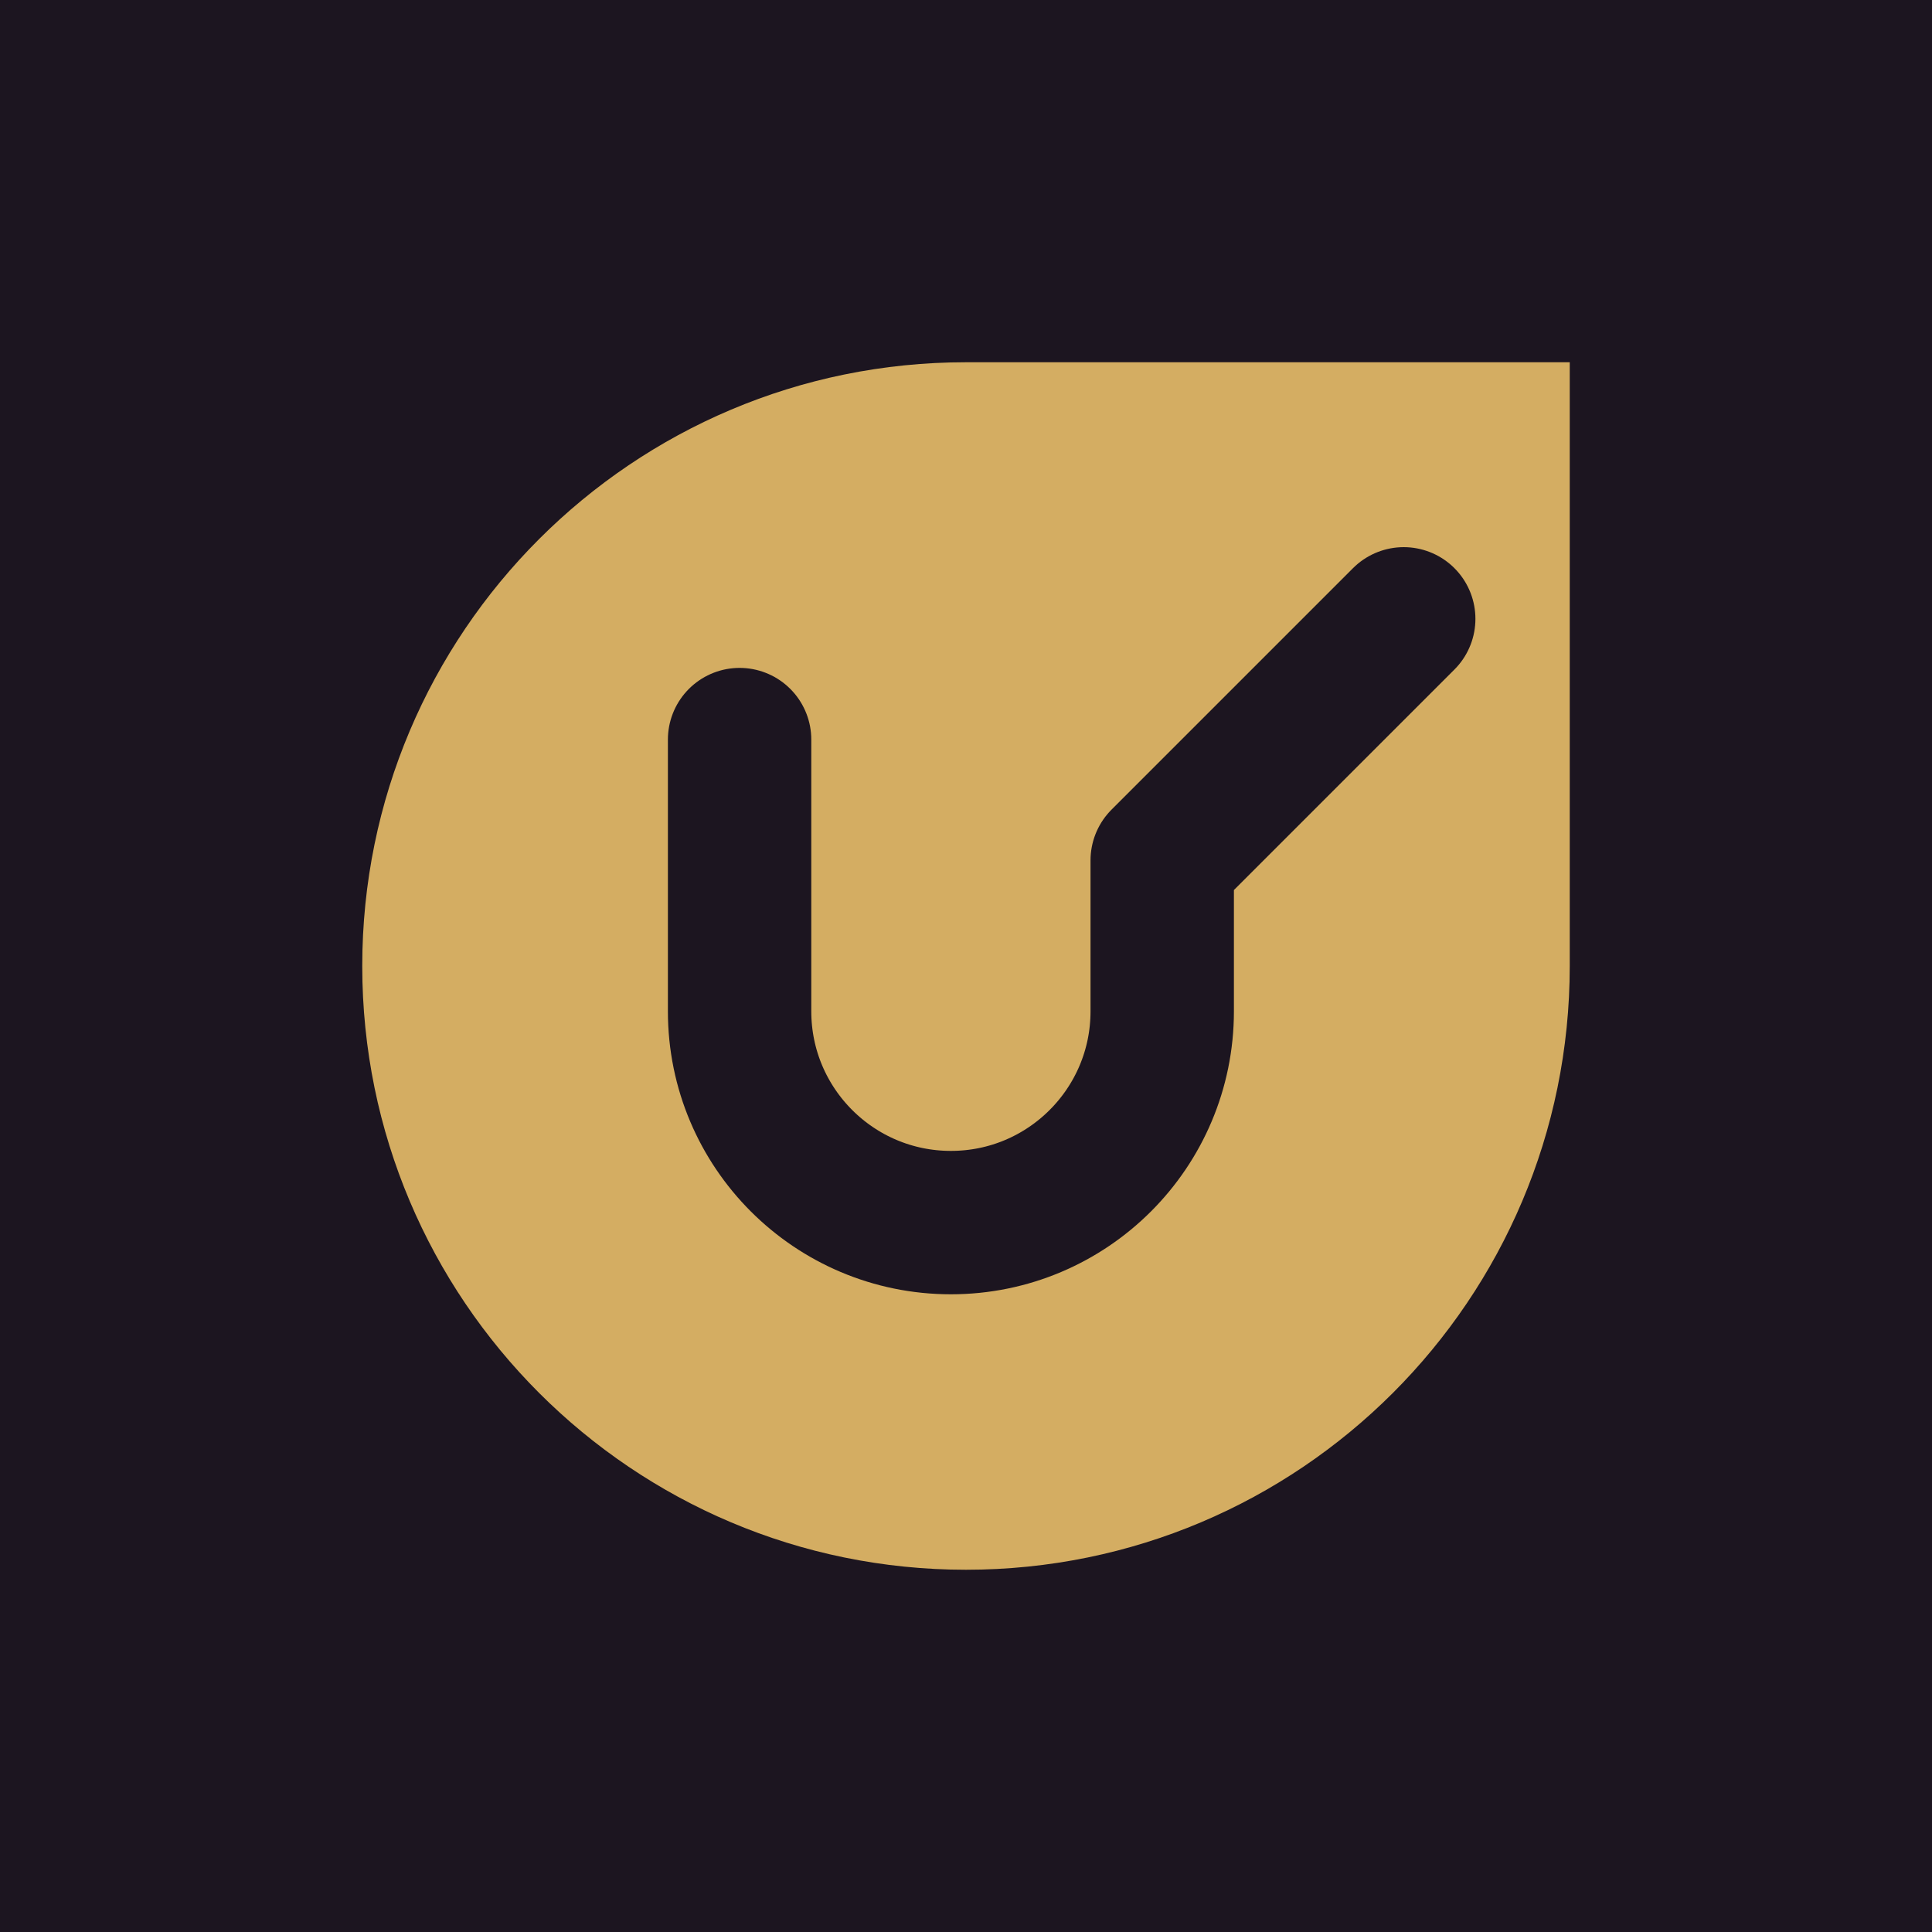
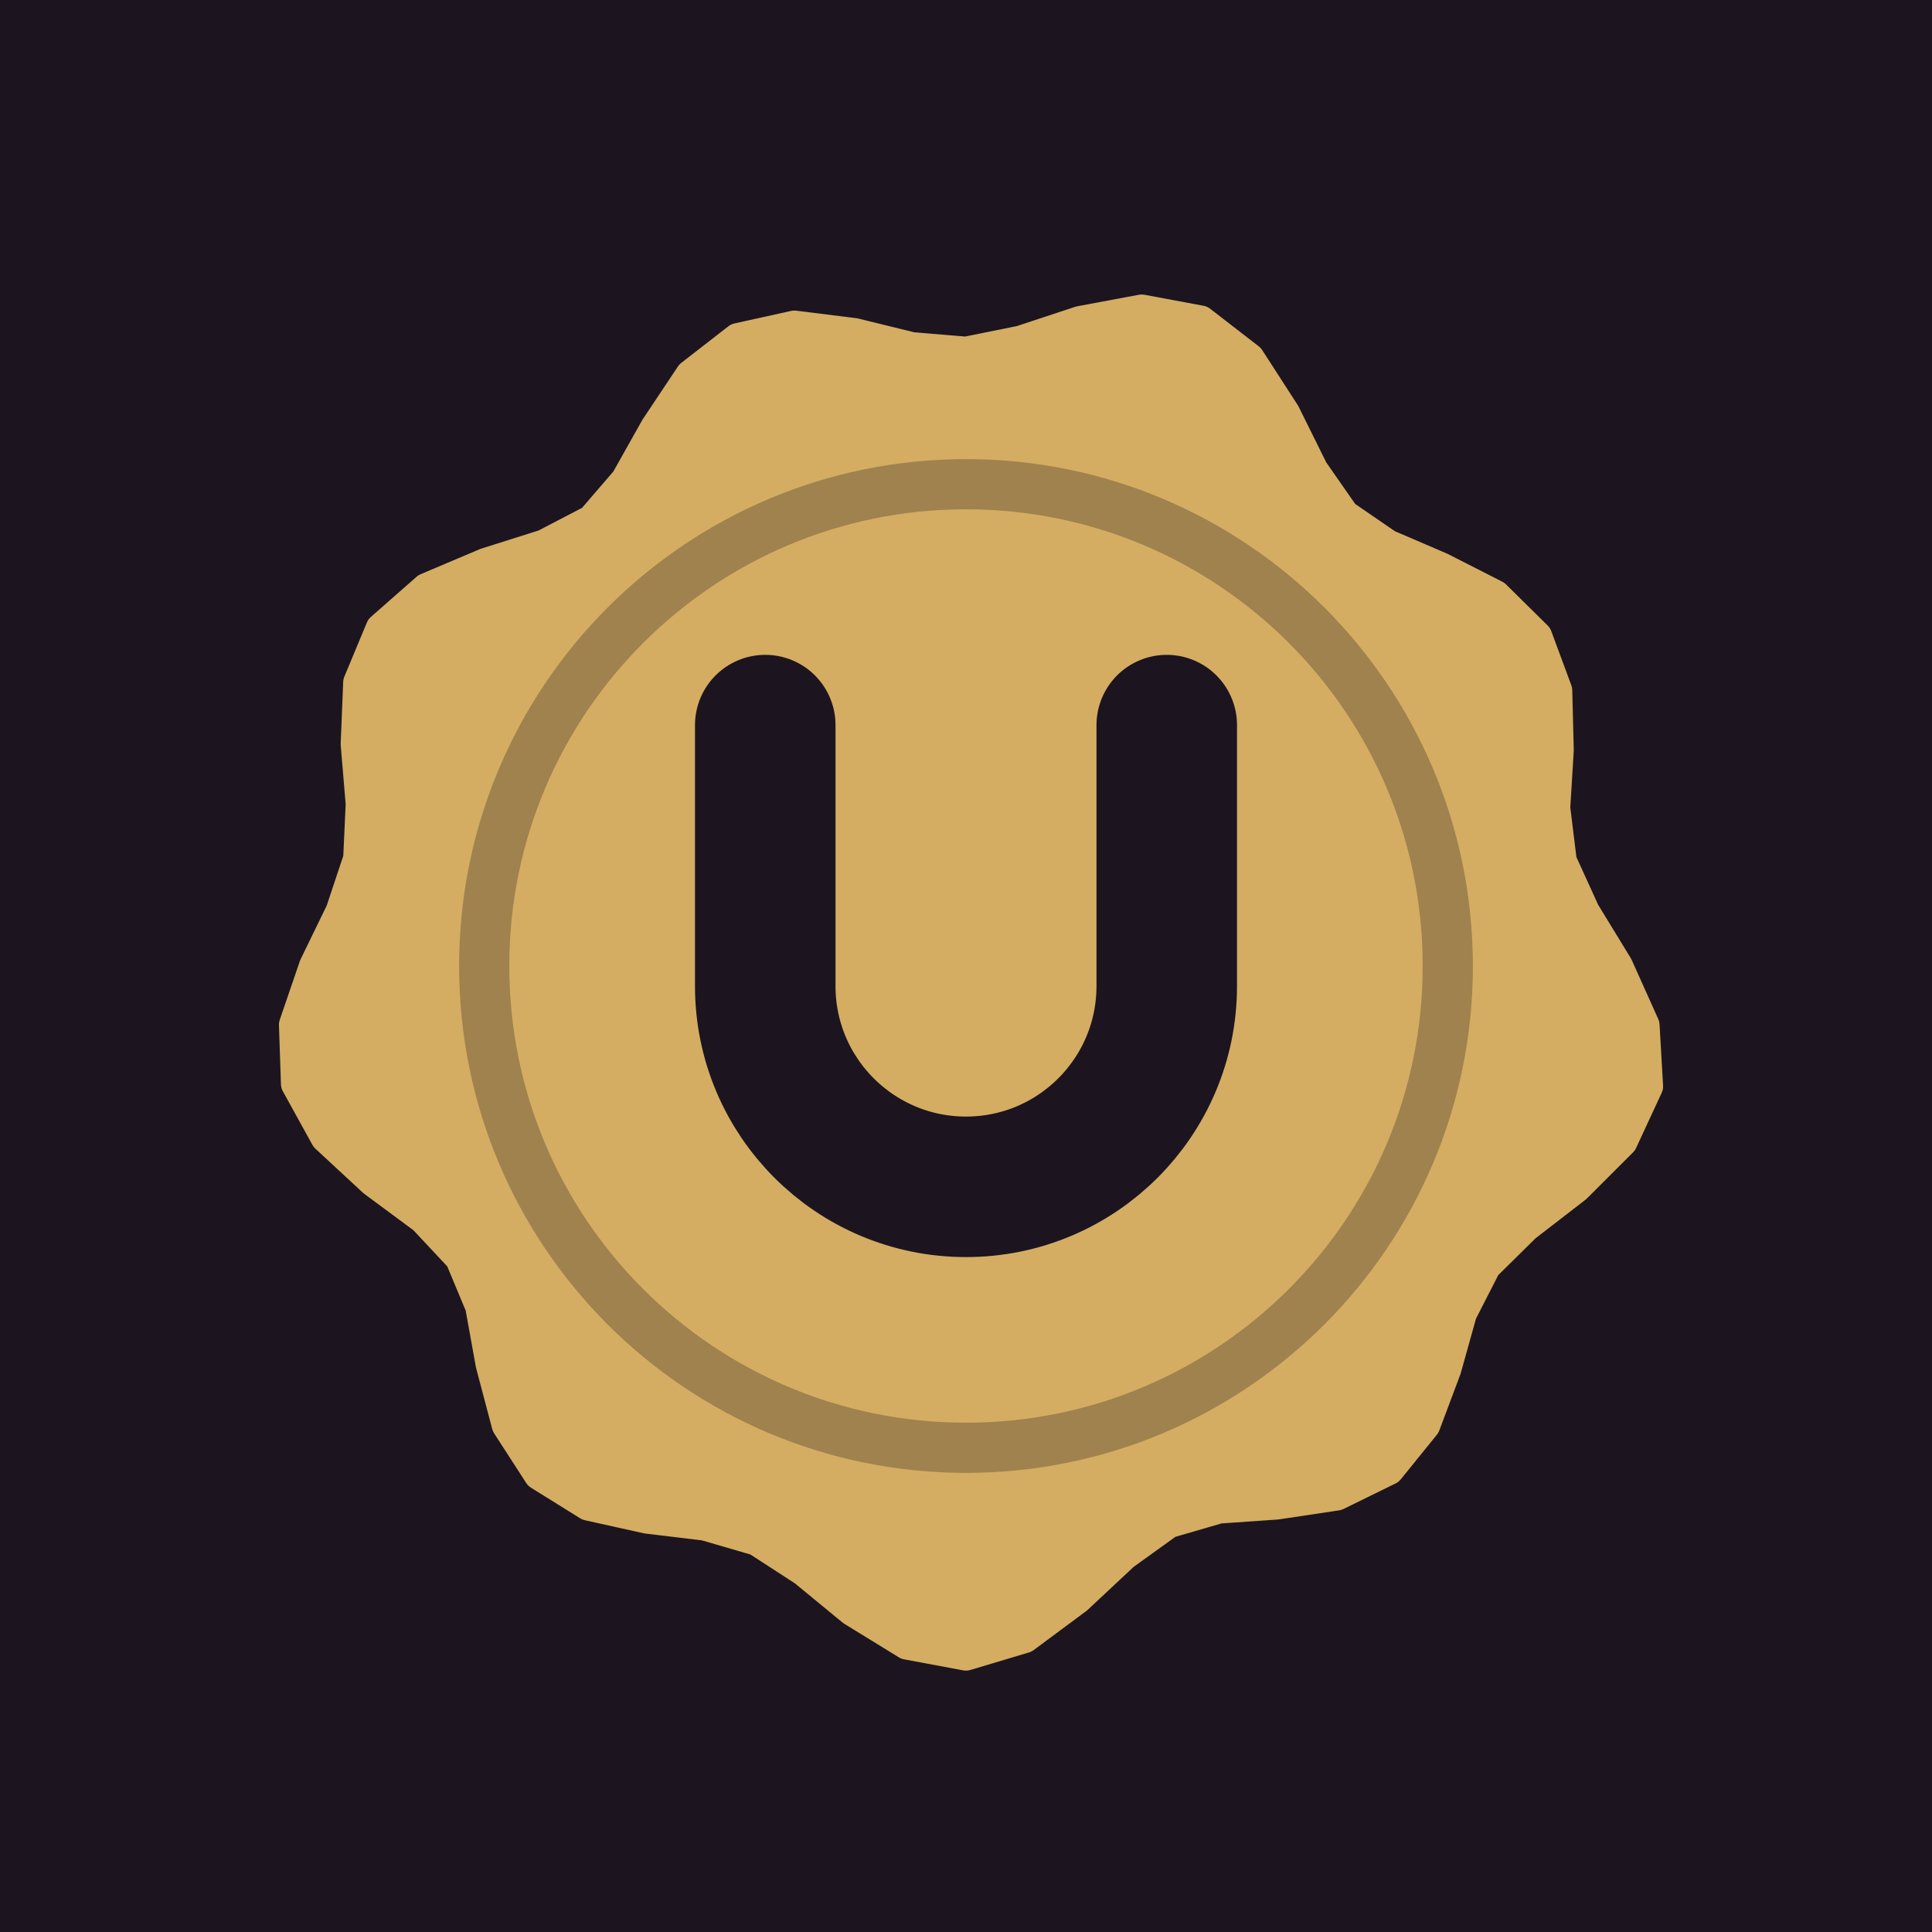
<svg xmlns="http://www.w3.org/2000/svg" viewBox="0 0 512 512">
  <rect width="512" height="512" fill="#1c1520" />
-   <path d="M256 96h160v160a160 160 0 1 1-160-160z" fill="#d4ad62" />
-   <path d="M196 196v72a56 56 0 0 0 112 0v-40l64-64" fill="none" stroke="#1c1520" stroke-width="38" stroke-linecap="round" stroke-linejoin="round" />
+   <g transform="translate(256 256) scale(13.3) translate(-16 -16)">
+     <path d="M28.99 16.00L29.52 17.18L29.59 18.40L29.08 19.50L28.16 20.42L27.15 21.20L26.36 21.98L25.88 22.92L25.57 24.03L25.15 25.15L24.43 26.04L23.39 26.55L22.19 26.73L21.04 26.81L20.04 27.10L19.15 27.74L18.22 28.61L17.17 29.39L16.00 29.74L14.82 29.52L13.73 28.85L12.77 28.06L11.83 27.45L10.80 27.15L9.64 27.01L8.47 26.75L7.49 26.14L6.85 25.15L6.53 23.94L6.32 22.78L5.92 21.82L5.19 21.04L4.19 20.30L3.24 19.42L2.65 18.35L2.61 17.17L3.01 16.00L3.54 14.91L3.89 13.86L3.94 12.77L3.84 11.58L3.89 10.35L4.34 9.27L5.25 8.47L6.43 7.97L7.60 7.60L8.54 7.11L9.22 6.32L9.81 5.27L10.51 4.22L11.45 3.49L12.58 3.24L13.78 3.39L14.92 3.67L16.00 3.76L17.09 3.54L18.27 3.15L19.50 2.92L20.68 3.14L21.65 3.89L22.36 4.99L22.92 6.12L23.54 7.01L24.40 7.60L25.47 8.06L26.55 8.61L27.38 9.43L27.78 10.51L27.81 11.70L27.74 12.85L27.87 13.91L28.33 14.92z" fill="#d4ad62" stroke="#d4ad62" stroke-width=".6" stroke-linejoin="round" />
+     <circle cx="16" cy="16" r="9.6" fill="none" stroke="#1c1520" stroke-opacity=".28" />
+     <path d="M12 11.2v5.2a4 4 0 0 0 8 0v-5.2" fill="none" stroke="#1c1520" stroke-width="2.8" stroke-linecap="round" />
+   </g>
</svg>
